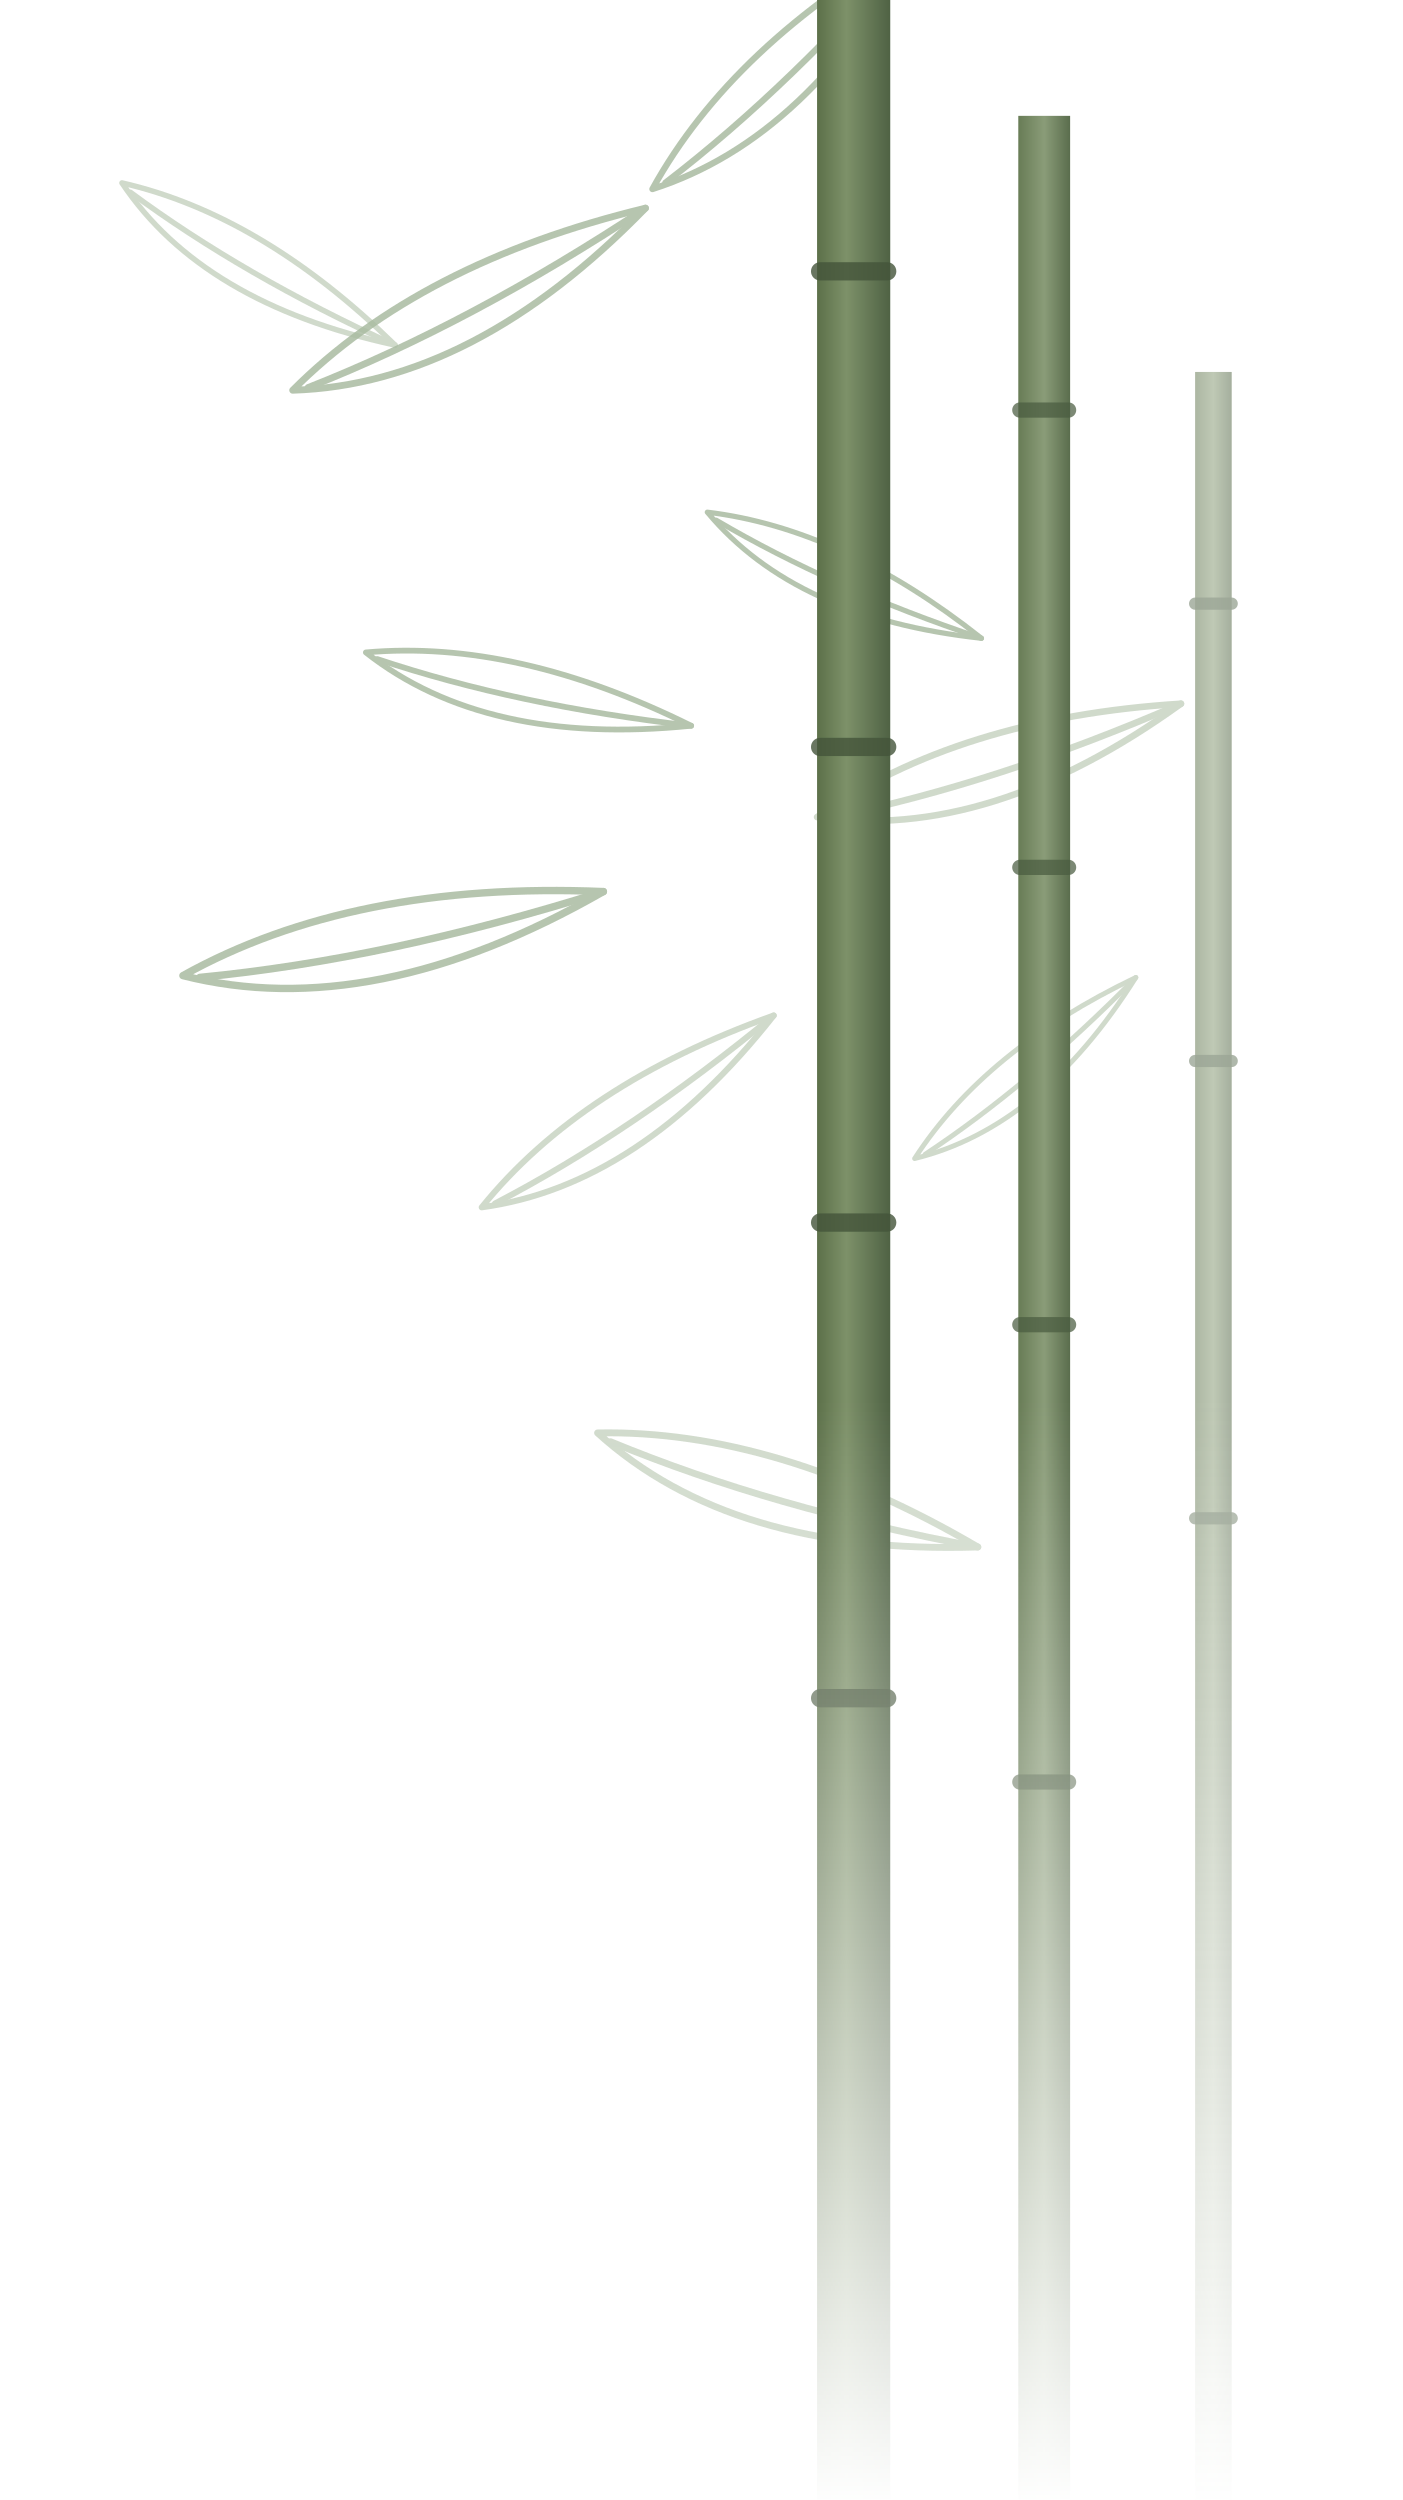
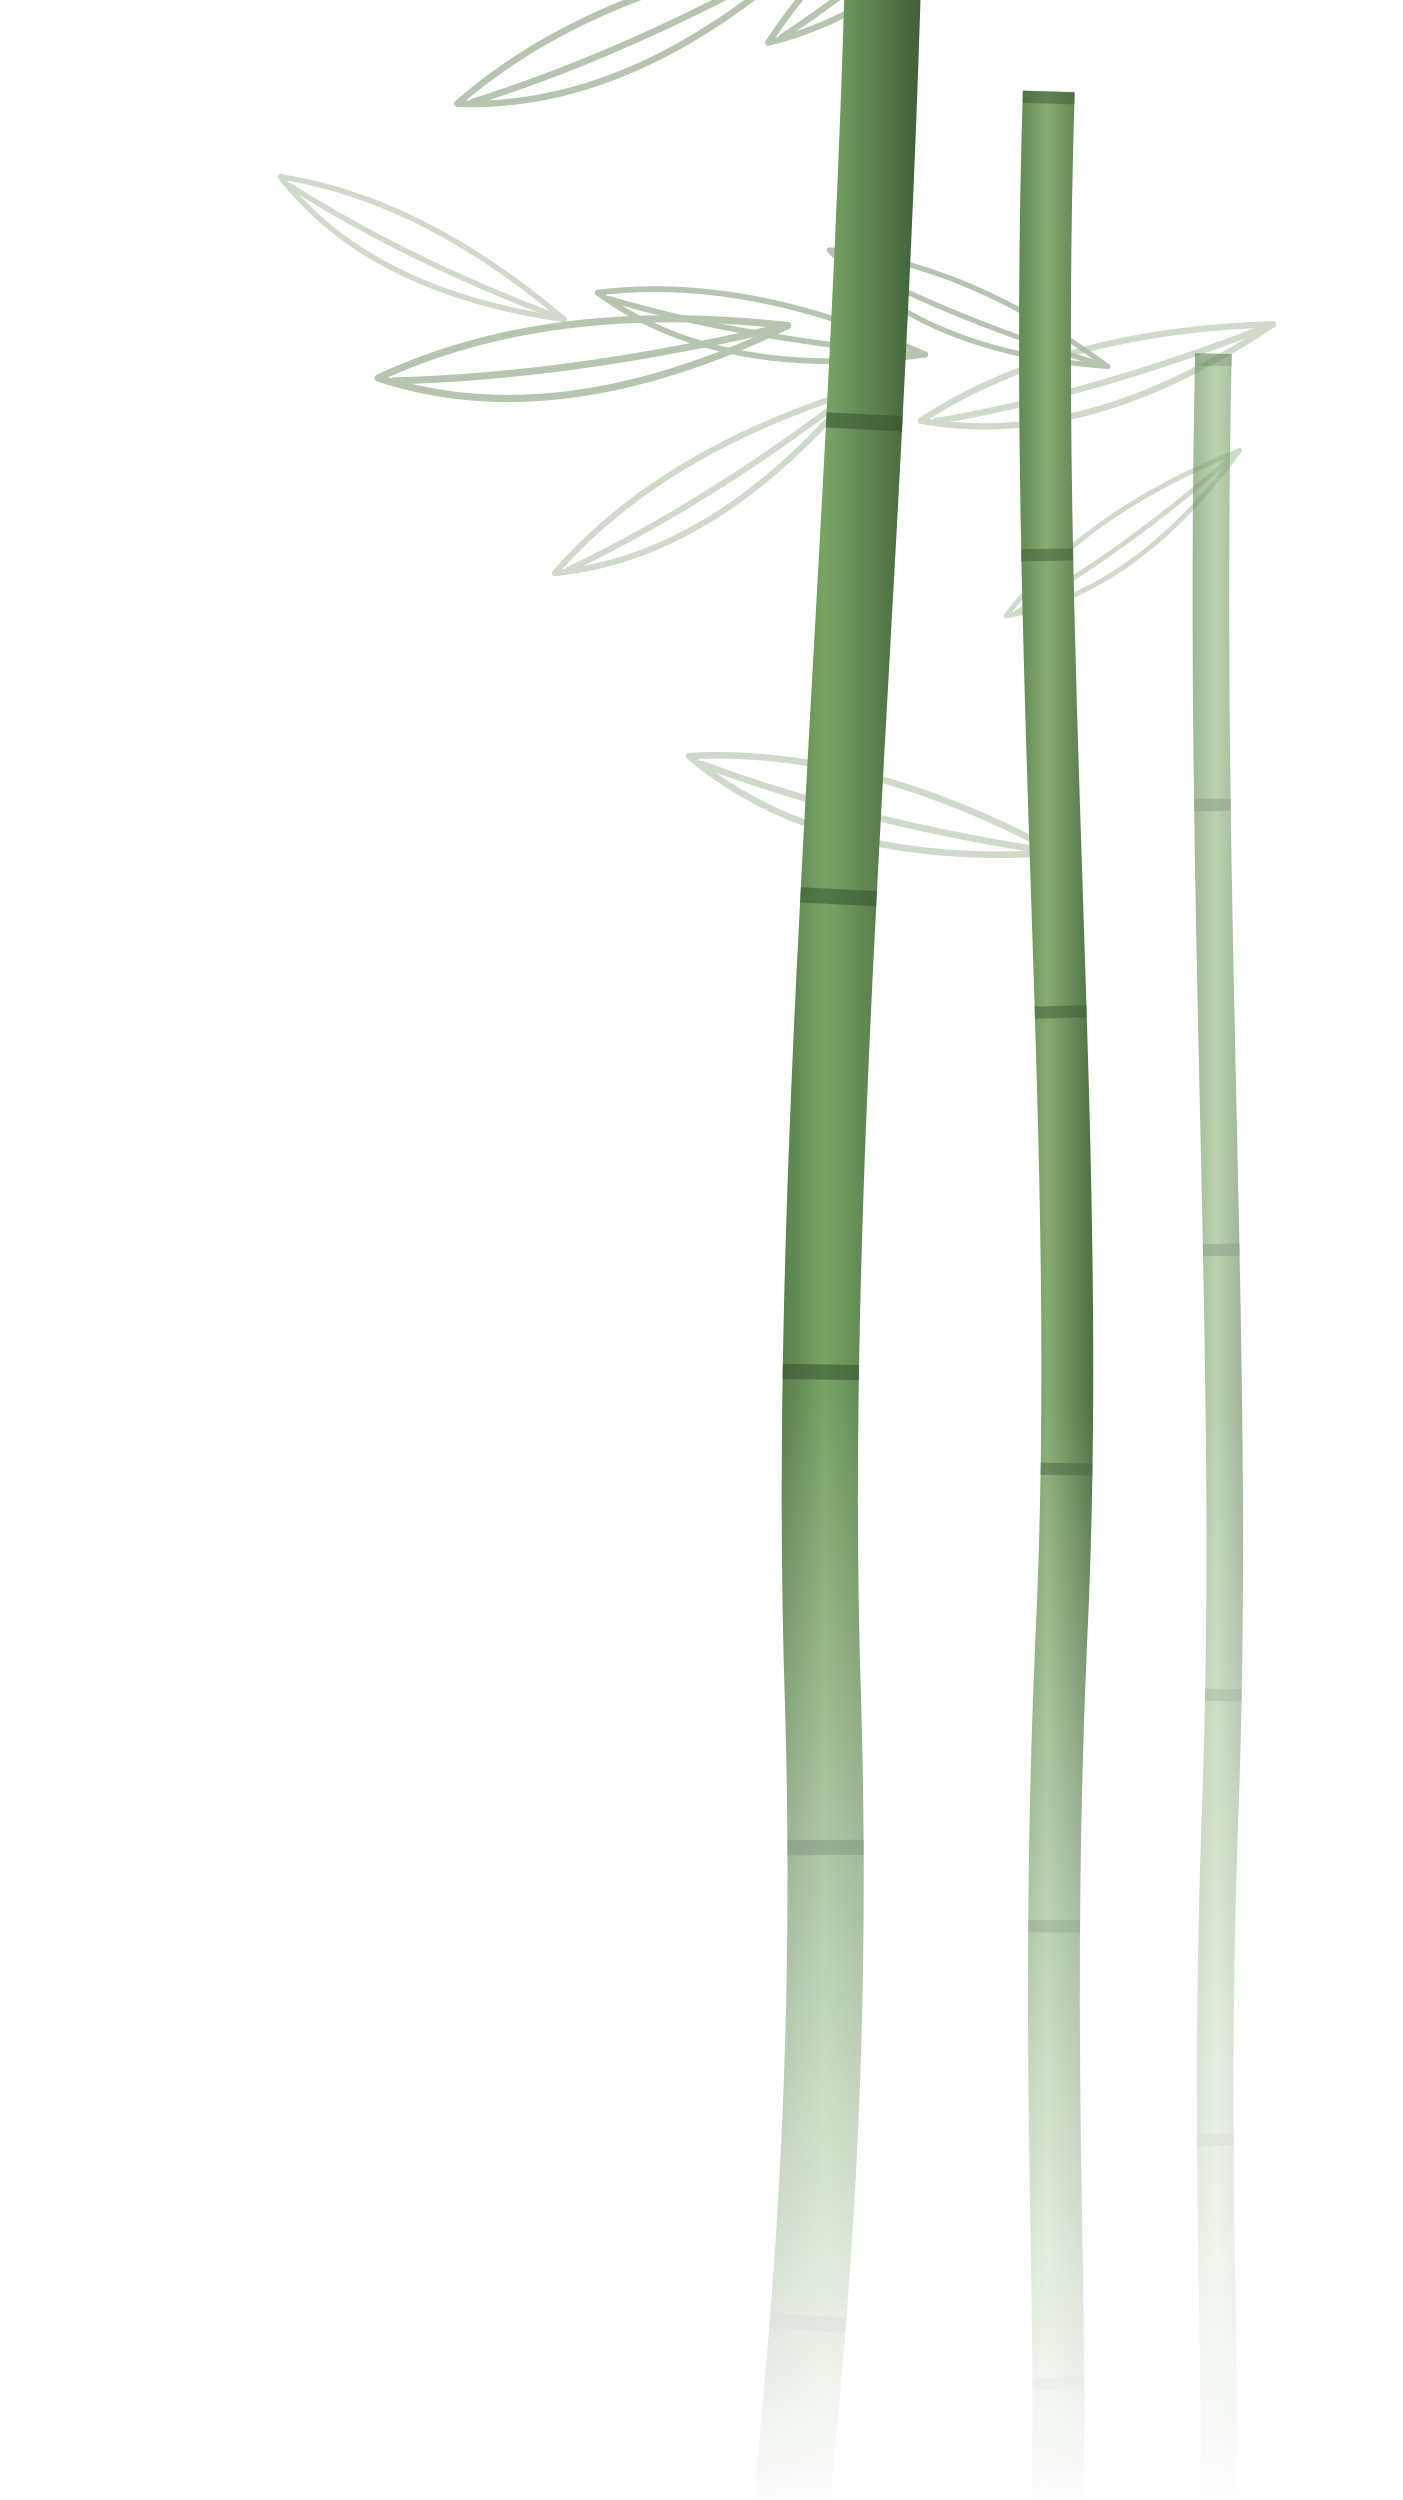
<svg xmlns="http://www.w3.org/2000/svg" viewBox="0 0 460 820">
  <defs>
    <g id="lf" fill="none" stroke="#a9bba1" stroke-width="1.8" stroke-linecap="round" stroke-linejoin="round">
      <path d="M0 0Q44-17 104-6Q44 18 0 0Z" />
      <path d="M4 1Q50 3 104-6" />
    </g>
-     <linearGradient id="bc" x1="0" y1="0" x2="1" y2="0">
-       <stop offset="0" stop-color="#5c7049" />
-       <stop offset=".4" stop-color="#7d9169" />
-       <stop offset="1" stop-color="#4f6244" />
+     <path id="cA" d="M290-20C284 200 264 380 270 560 274 700 262 790 258 840" />
+     <path id="cB" d="M344 30C338 220 356 378 348 540 342 680 350 772 346 840" />
+     <path id="cC" d="M398 116C394 300 406 452 400 600 396 720 402 790 399 840" />
+     <linearGradient id="gA" gradientUnits="userSpaceOnUse" x1="248" y1="0" x2="302" y2="0">
+       <stop offset="0" stop-color="#47693e" />
+       <stop offset=".42" stop-color="#79a466" />
+       <stop offset="1" stop-color="#3f5f38" />
    </linearGradient>
-     <linearGradient id="bc2" x1="0" y1="0" x2="1" y2="0">
-       <stop offset="0" stop-color="#687c56" />
-       <stop offset=".5" stop-color="#8a9c78" />
-       <stop offset="1" stop-color="#5a6d4d" />
+     <linearGradient id="gB" gradientUnits="userSpaceOnUse" x1="330" y1="0" x2="360" y2="0">
+       <stop offset="0" stop-color="#517a46" />
+       <stop offset=".45" stop-color="#86ac72" />
+       <stop offset="1" stop-color="#476b3e" />
+     </linearGradient>
+     <linearGradient id="gC" gradientUnits="userSpaceOnUse" x1="390" y1="0" x2="410" y2="0">
+       <stop offset="0" stop-color="#5b8450" />
+       <stop offset=".45" stop-color="#8fb47b" />
+       <stop offset="1" stop-color="#4e7245" />
    </linearGradient>
    <linearGradient id="bfade" x1="0" y1="0" x2="0" y2="1">
      <stop offset="0" stop-color="#fff" />
      <stop offset=".56" stop-color="#fff" />
      <stop offset="1" stop-color="#000" />
    </linearGradient>
    <mask id="bmask">
      <rect x="0" y="0" width="460" height="820" fill="url(#bfade)" />
    </mask>
  </defs>
  <g mask="url(#bmask)">
    <g opacity=".85">
-       <use href="#lf" transform="translate(96 128) rotate(-24) scale(1.25)" />
-       <use href="#lf" transform="translate(120 214) rotate(16) scale(1.05)" />
-       <use href="#lf" transform="translate(214 62) rotate(-40) scale(1.15)" />
-       <use href="#lf" transform="translate(60 320) rotate(-8) scale(1.35)" />
-       <use href="#lf" transform="translate(232 168) rotate(28) scale(.95)" />
+       <use href="#lf" transform="translate(150 34) rotate(-20) scale(1.2)" />
+       <use href="#lf" transform="translate(196 96) rotate(14) scale(1.05)" />
+       <use href="#lf" transform="translate(252 14) rotate(-36) scale(1.15)" />
+       <use href="#lf" transform="translate(124 124) rotate(-4) scale(1.3)" />
+       <use href="#lf" transform="translate(272 82) rotate(26) scale(.95)" />
    </g>
    <g opacity=".55">
-       <use href="#lf" transform="translate(158 396) rotate(-30) scale(1.1)" />
-       <use href="#lf" transform="translate(268 268) rotate(-14) scale(1.2)" />
-       <use href="#lf" transform="translate(40 60) rotate(34) scale(1)" />
-       <use href="#lf" transform="translate(196 470) rotate(20) scale(1.25)" />
-       <use href="#lf" transform="translate(300 380) rotate(-36) scale(.9)" />
+       <use href="#lf" transform="translate(182 188) rotate(-28) scale(1.1)" />
+       <use href="#lf" transform="translate(302 138) rotate(-12) scale(1.15)" />
+       <use href="#lf" transform="translate(92 58) rotate(30) scale(1)" />
+       <use href="#lf" transform="translate(226 248) rotate(18) scale(1.2)" />
+       <use href="#lf" transform="translate(330 202) rotate(-32) scale(.9)" />
    </g>
-     <rect x="268" y="0" width="24" height="820" fill="url(#bc)" />
-     <g fill="#43543a" opacity=".8">
-       <rect x="266" y="86" width="28" height="6" rx="3" />
-       <rect x="266" y="242" width="28" height="6" rx="3" />
-       <rect x="266" y="398" width="28" height="6" rx="3" />
-       <rect x="266" y="554" width="28" height="6" rx="3" />
-     </g>
-     <rect x="334" y="38" width="17" height="782" fill="url(#bc2)" />
-     <g fill="#4a5c40" opacity=".72">
-       <rect x="332" y="132" width="21" height="5" rx="2.5" />
-       <rect x="332" y="282" width="21" height="5" rx="2.5" />
-       <rect x="332" y="432" width="21" height="5" rx="2.5" />
-       <rect x="332" y="582" width="21" height="5" rx="2.5" />
-     </g>
-     <g opacity=".55">
-       <rect x="392" y="122" width="12" height="698" fill="url(#bc2)" />
-       <g fill="#4a5c40" opacity=".8">
-         <rect x="390" y="196" width="16" height="4" rx="2" />
-         <rect x="390" y="346" width="16" height="4" rx="2" />
-         <rect x="390" y="496" width="16" height="4" rx="2" />
+     <g fill="none">
+       <use href="#cA" stroke="url(#gA)" stroke-width="25" />
+       <use href="#cA" stroke="#33512d" stroke-width="25" stroke-dasharray="5 151" opacity=".55" />
+       <use href="#cB" stroke="url(#gB)" stroke-width="17" />
+       <use href="#cB" stroke="#3a5a33" stroke-width="17" stroke-dasharray="4 146" opacity=".5" />
+       <g opacity=".6">
+         <use href="#cC" stroke="url(#gC)" stroke-width="12" />
+         <use href="#cC" stroke="#3f6038" stroke-width="12" stroke-dasharray="4 142" opacity=".55" />
      </g>
    </g>
  </g>
</svg>
